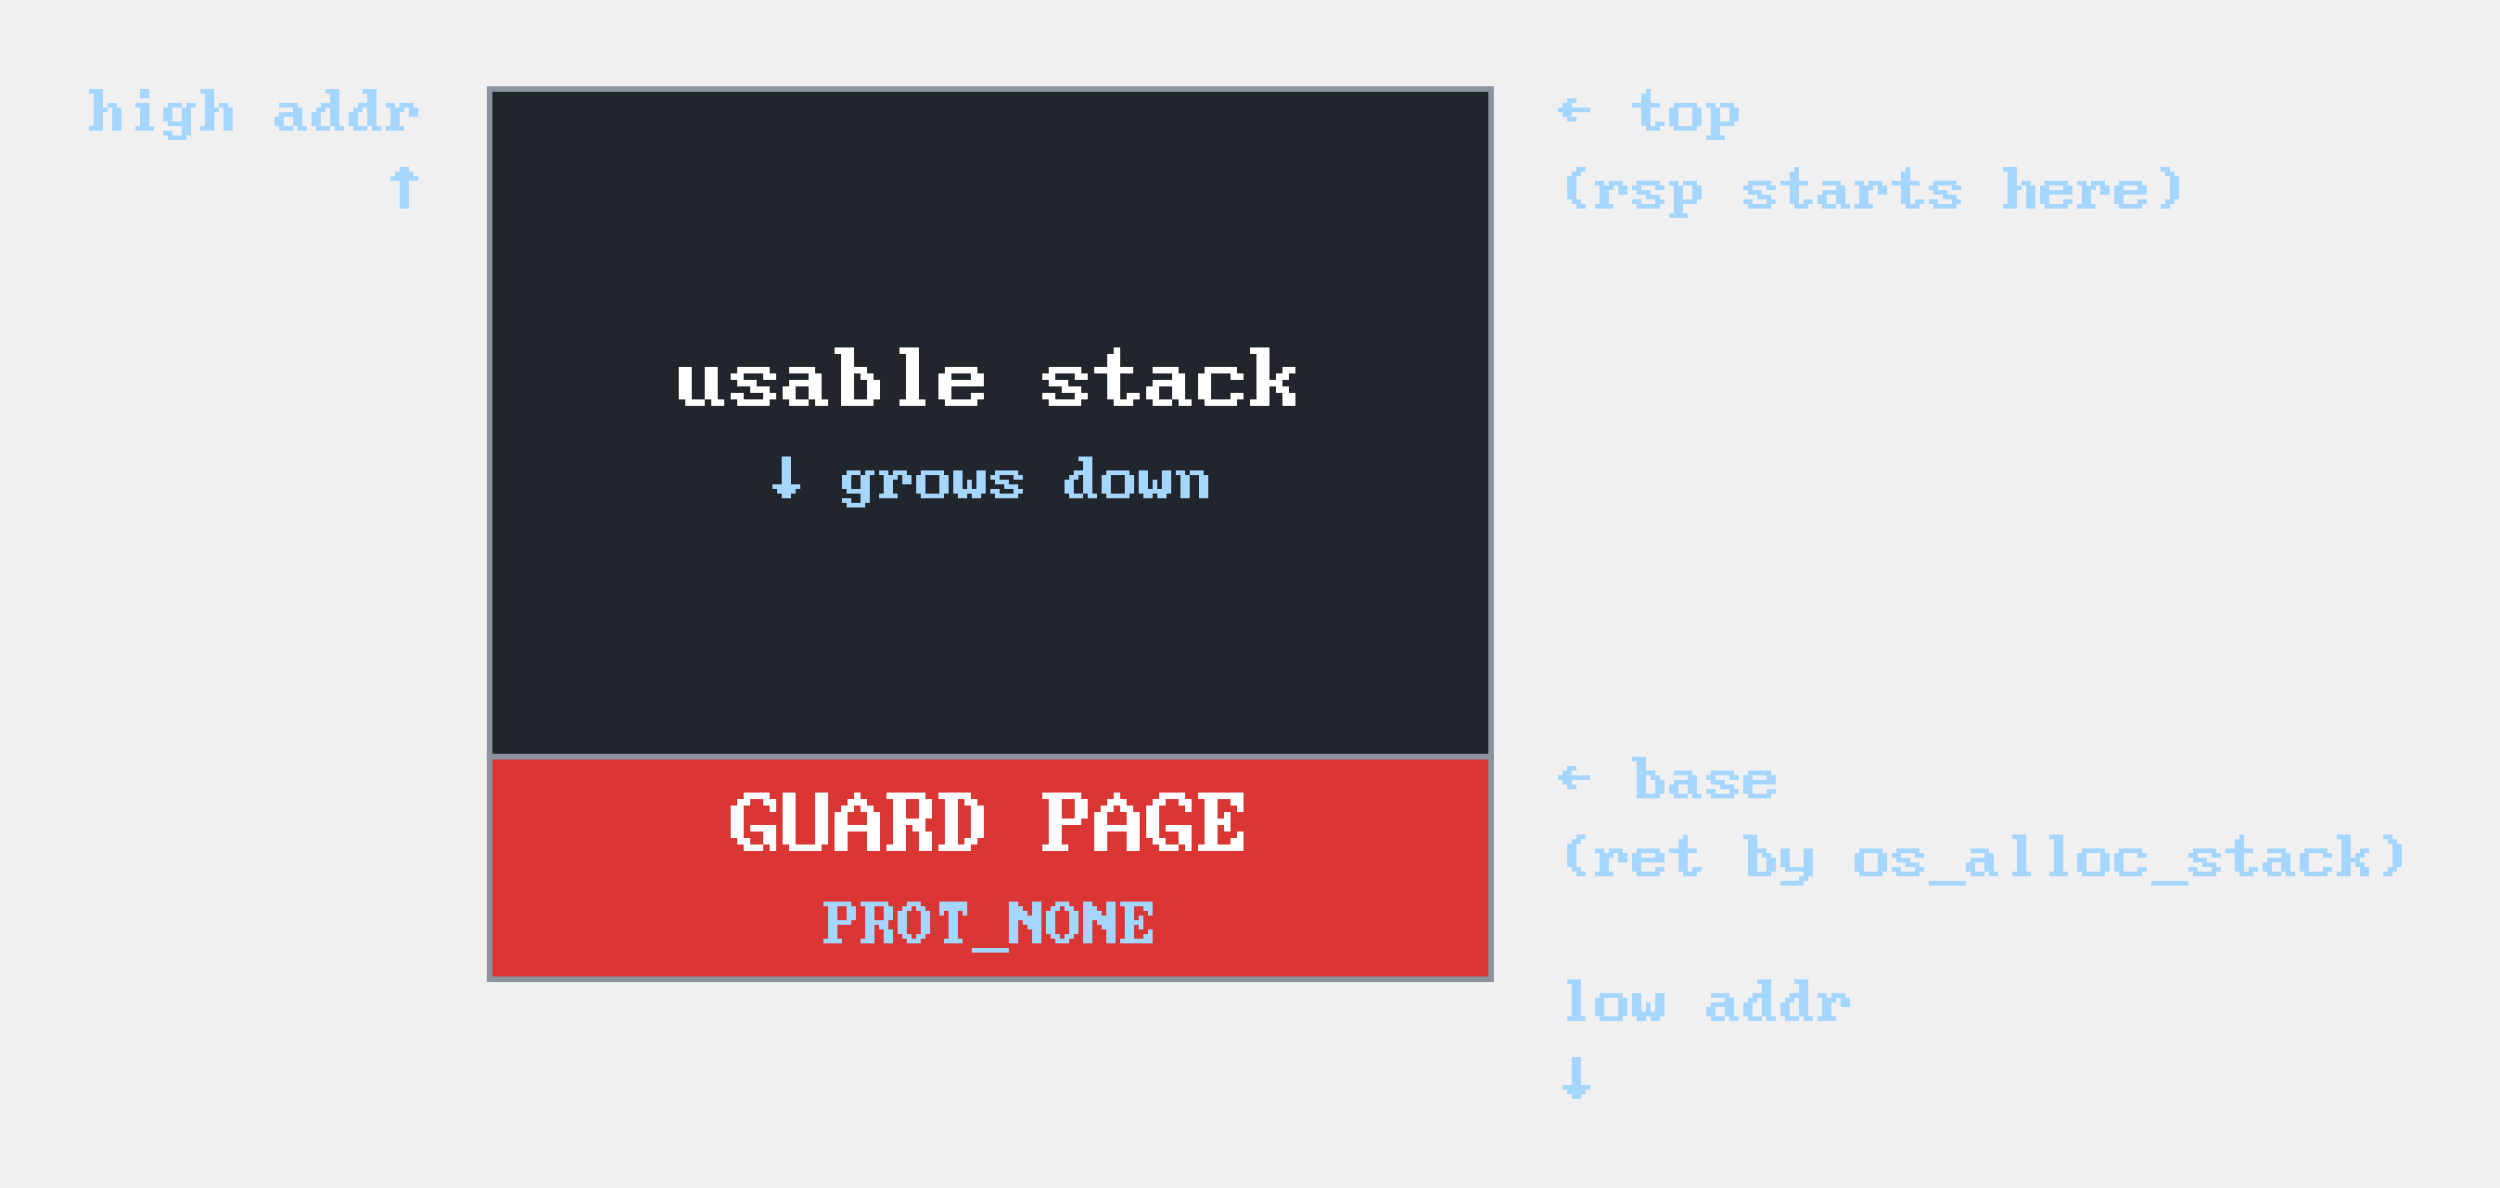
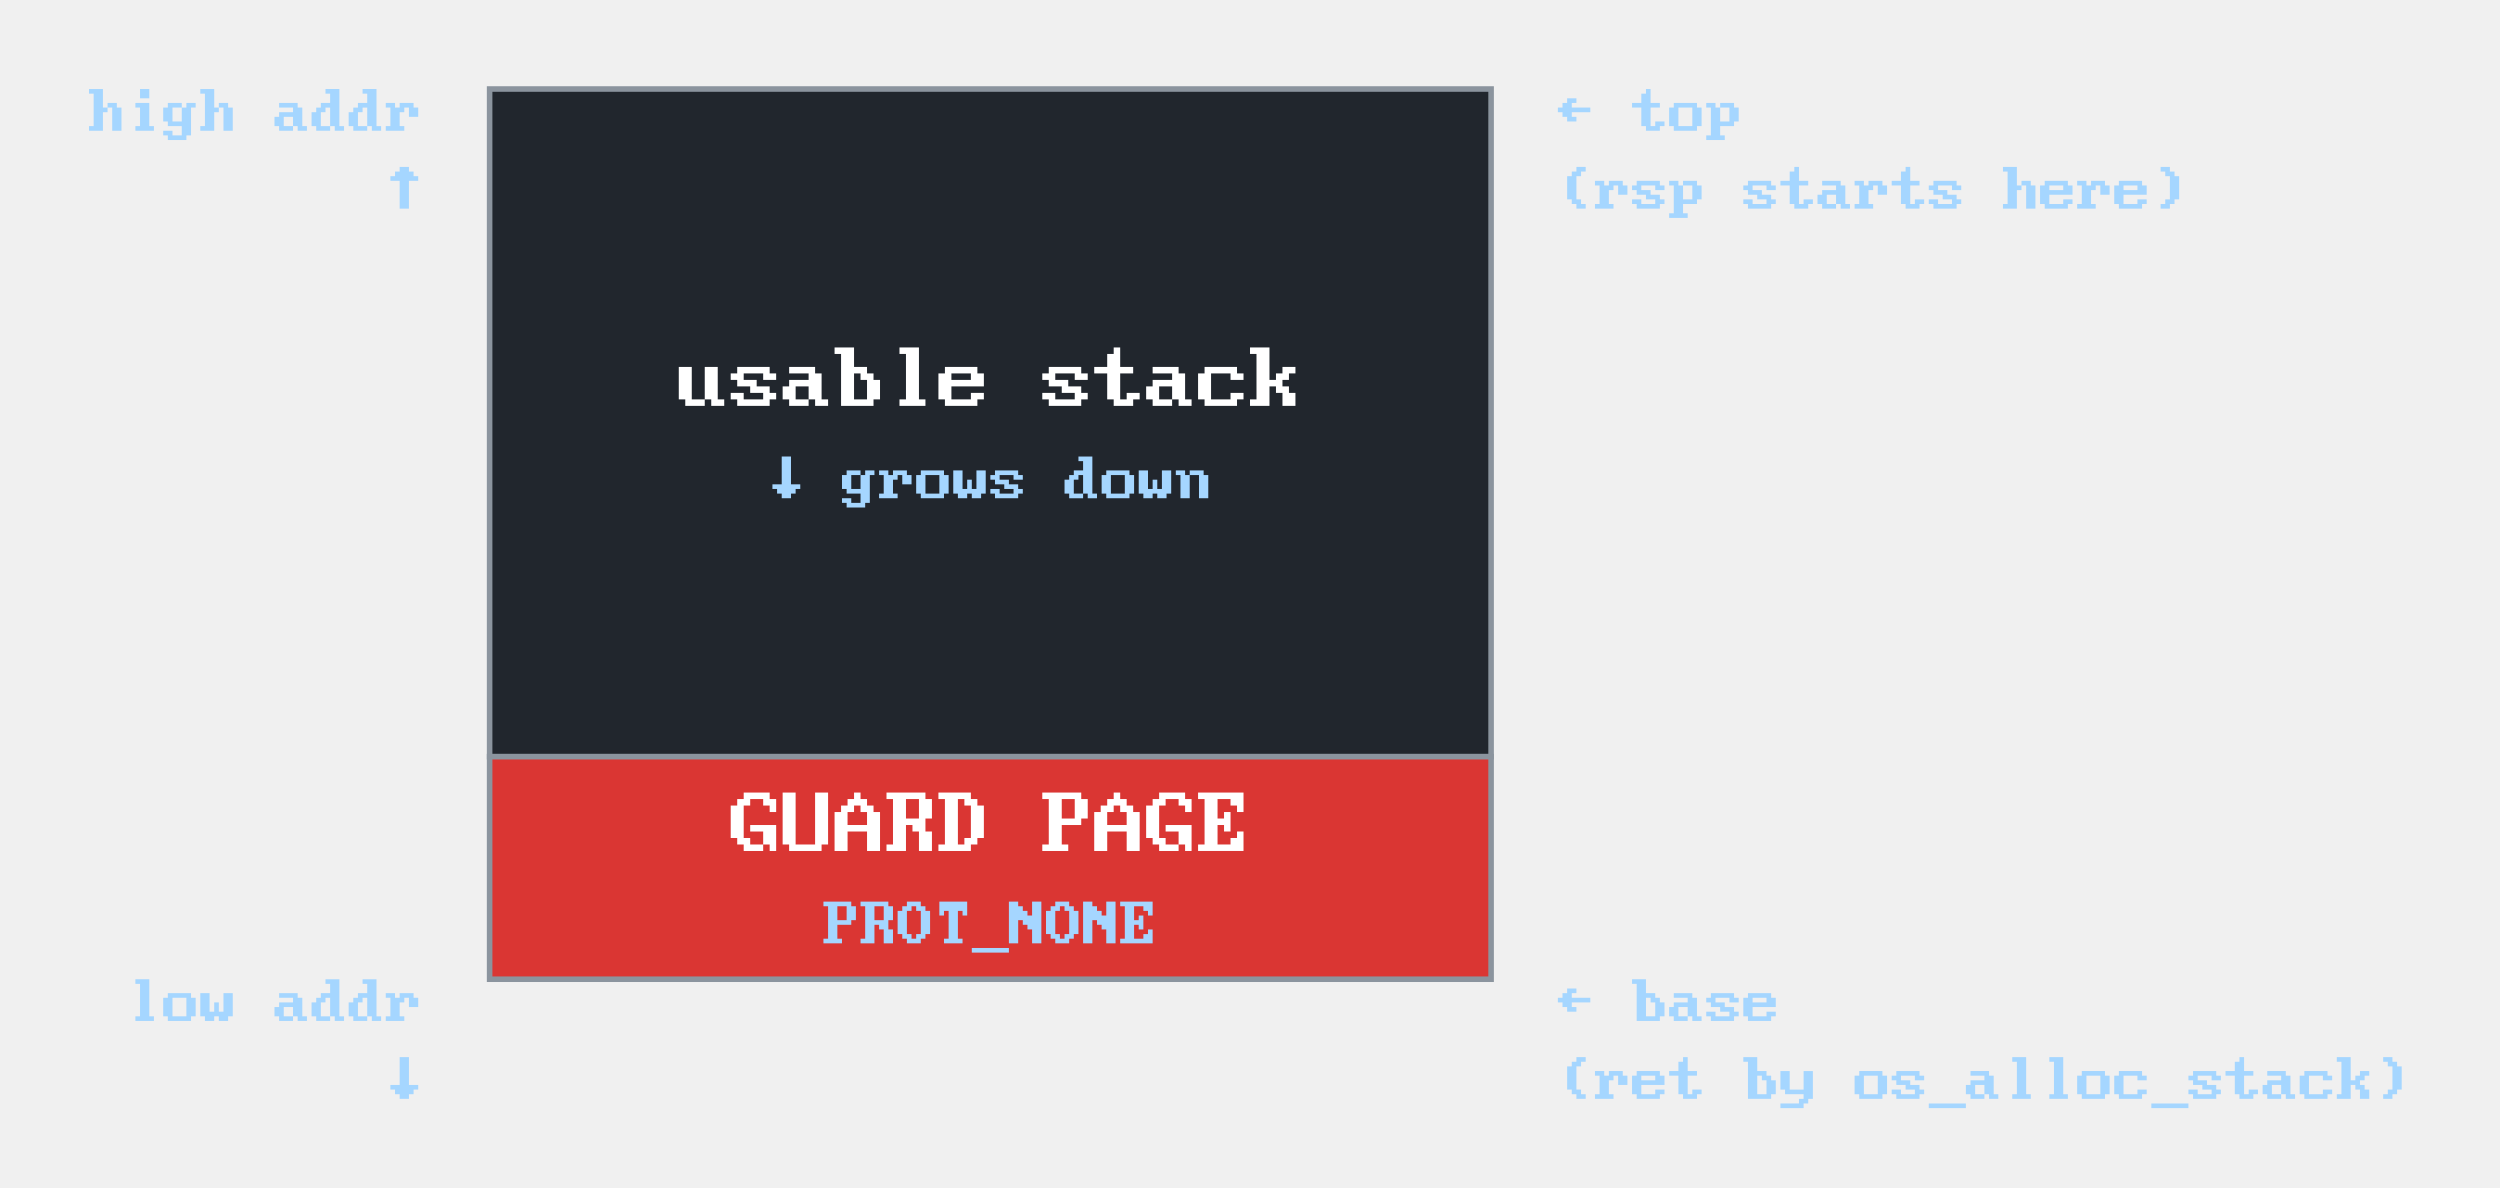
<svg xmlns="http://www.w3.org/2000/svg" xmlns:xlink="http://www.w3.org/1999/xlink" class="typst-doc" viewBox="0 0 449.333 213.5" width="449.333pt" height="213.5pt">
  <g>
    <g class="typst-group">
      <g>
        <g class="typst-text" transform="matrix(1 0 0 -1 16 23.5)">
          <use xlink:href="#g8C15F01BCFB7D154E36E9EA07BA62C7C" x="0" y="0" fill="#a5d6ff" fill-rule="nonzero" />
          <use xlink:href="#g592AC7E10F885025BB79F8C3156372EB" x="6.667" y="0" fill="#a5d6ff" fill-rule="nonzero" />
          <use xlink:href="#g20F784D6656AF77B79329B477BD60B00" x="13.333" y="0" fill="#a5d6ff" fill-rule="nonzero" />
          <use xlink:href="#g8C15F01BCFB7D154E36E9EA07BA62C7C" x="20" y="0" fill="#a5d6ff" fill-rule="nonzero" />
          <use xlink:href="#g493AD34C2264C5DFC265B6B60A4606BF" x="33.333" y="0" fill="#a5d6ff" fill-rule="nonzero" />
          <use xlink:href="#g3AE8606C6E1D8AF31D92DA0FF7C34926" x="40" y="0" fill="#a5d6ff" fill-rule="nonzero" />
          <use xlink:href="#g3AE8606C6E1D8AF31D92DA0FF7C34926" x="46.667" y="0" fill="#a5d6ff" fill-rule="nonzero" />
          <use xlink:href="#g7769AABED4934FACB2AA118D75D4933A" x="53.333" y="0" fill="#a5d6ff" fill-rule="nonzero" />
        </g>
        <g class="typst-text" transform="matrix(1 0 0 -1 69.33333 37.5)">
          <use xlink:href="#gD60A8ECEE4A3536306B9DC0E0A1C459E" x="0" y="0" fill="#a5d6ff" fill-rule="nonzero" />
        </g>
        <path class="typst-shape" fill="#21262d" fill-rule="nonzero" stroke="#8b949e" stroke-width="1" stroke-linecap="butt" stroke-linejoin="miter" stroke-miterlimit="4" transform="matrix(1 0 0 1 88 16)" d="M 0 0v 120 h 180 v -120 Z " />
        <g class="typst-text" transform="matrix(1 0 0 -1 122 72.95)">
          <use xlink:href="#g92444CC742C109AA39049C07D6E14945" x="0" y="0" fill="#ffffff" fill-rule="nonzero" />
          <use xlink:href="#g2FE057112EE727B52954A245A6C31778" x="9.333" y="0" fill="#ffffff" fill-rule="nonzero" />
          <use xlink:href="#gD4F92B52706F960662A427C33C793561" x="18.667" y="0" fill="#ffffff" fill-rule="nonzero" />
          <use xlink:href="#g84B980FE9700E68074725196FE201B23" x="28" y="0" fill="#ffffff" fill-rule="nonzero" />
          <use xlink:href="#g6B13A0E30D9B8B59C0AB17525358985D" x="37.333" y="0" fill="#ffffff" fill-rule="nonzero" />
          <use xlink:href="#g91E8BDFB13DC5CC27F7FA635D859F618" x="46.667" y="0" fill="#ffffff" fill-rule="nonzero" />
          <use xlink:href="#g2FE057112EE727B52954A245A6C31778" x="65.333" y="0" fill="#ffffff" fill-rule="nonzero" />
          <use xlink:href="#g17128DC925FD840645B4F1835B0245E0" x="74.667" y="0" fill="#ffffff" fill-rule="nonzero" />
          <use xlink:href="#gD4F92B52706F960662A427C33C793561" x="84" y="0" fill="#ffffff" fill-rule="nonzero" />
          <use xlink:href="#g6A1B79DF8BD7BB8448207A024A3A4C83" x="93.333" y="0" fill="#ffffff" fill-rule="nonzero" />
          <use xlink:href="#g2E863A965943B953B80D126EEFBA153E" x="102.667" y="0" fill="#ffffff" fill-rule="nonzero" />
        </g>
        <g class="typst-text" transform="matrix(1 0 0 -1 138 89.55)">
          <use xlink:href="#g408F327B9E11D2408DEB4409F19BA572" x="0" y="0" fill="#a5d6ff" fill-rule="nonzero" />
          <use xlink:href="#g20F784D6656AF77B79329B477BD60B00" x="13.333" y="0" fill="#a5d6ff" fill-rule="nonzero" />
          <use xlink:href="#g7769AABED4934FACB2AA118D75D4933A" x="20" y="0" fill="#a5d6ff" fill-rule="nonzero" />
          <use xlink:href="#g2C52D09012E12039B7ECF0BDCF58AC1B" x="26.667" y="0" fill="#a5d6ff" fill-rule="nonzero" />
          <use xlink:href="#g6BFD4B06D287ACFF7F57D3FD1D6045A1" x="33.333" y="0" fill="#a5d6ff" fill-rule="nonzero" />
          <use xlink:href="#gA384E0B7497386BD2AC02E423DA2FE15" x="40" y="0" fill="#a5d6ff" fill-rule="nonzero" />
          <use xlink:href="#g3AE8606C6E1D8AF31D92DA0FF7C34926" x="53.333" y="0" fill="#a5d6ff" fill-rule="nonzero" />
          <use xlink:href="#g2C52D09012E12039B7ECF0BDCF58AC1B" x="60" y="0" fill="#a5d6ff" fill-rule="nonzero" />
          <use xlink:href="#g6BFD4B06D287ACFF7F57D3FD1D6045A1" x="66.667" y="0" fill="#a5d6ff" fill-rule="nonzero" />
          <use xlink:href="#g65F63BEE0CACCED71C4830D6C777E19" x="73.333" y="0" fill="#a5d6ff" fill-rule="nonzero" />
        </g>
        <g class="typst-text" transform="matrix(1 0 0 -1 280 23.5)">
          <use xlink:href="#g4E1C0A633EE6E3CDF08709532EC3A6B9" x="0" y="0" fill="#a5d6ff" fill-rule="nonzero" />
          <use xlink:href="#g670E35F5041C5D59E460C07EFF663B48" x="13.333" y="0" fill="#a5d6ff" fill-rule="nonzero" />
          <use xlink:href="#g2C52D09012E12039B7ECF0BDCF58AC1B" x="20" y="0" fill="#a5d6ff" fill-rule="nonzero" />
          <use xlink:href="#g91DDB194E863B5FBFCD3BC84E5C0237C" x="26.667" y="0" fill="#a5d6ff" fill-rule="nonzero" />
        </g>
        <g class="typst-text" transform="matrix(1 0 0 -1 280 37.5)">
          <use xlink:href="#gE5EEF4F3763E3C030F3F2A636875AE6D" x="0" y="0" fill="#a5d6ff" fill-rule="nonzero" />
          <use xlink:href="#g7769AABED4934FACB2AA118D75D4933A" x="6.667" y="0" fill="#a5d6ff" fill-rule="nonzero" />
          <use xlink:href="#gA384E0B7497386BD2AC02E423DA2FE15" x="13.333" y="0" fill="#a5d6ff" fill-rule="nonzero" />
          <use xlink:href="#g91DDB194E863B5FBFCD3BC84E5C0237C" x="20" y="0" fill="#a5d6ff" fill-rule="nonzero" />
          <use xlink:href="#gA384E0B7497386BD2AC02E423DA2FE15" x="33.333" y="0" fill="#a5d6ff" fill-rule="nonzero" />
          <use xlink:href="#g670E35F5041C5D59E460C07EFF663B48" x="40" y="0" fill="#a5d6ff" fill-rule="nonzero" />
          <use xlink:href="#g493AD34C2264C5DFC265B6B60A4606BF" x="46.667" y="0" fill="#a5d6ff" fill-rule="nonzero" />
          <use xlink:href="#g7769AABED4934FACB2AA118D75D4933A" x="53.333" y="0" fill="#a5d6ff" fill-rule="nonzero" />
          <use xlink:href="#g670E35F5041C5D59E460C07EFF663B48" x="60" y="0" fill="#a5d6ff" fill-rule="nonzero" />
          <use xlink:href="#gA384E0B7497386BD2AC02E423DA2FE15" x="66.667" y="0" fill="#a5d6ff" fill-rule="nonzero" />
          <use xlink:href="#g8C15F01BCFB7D154E36E9EA07BA62C7C" x="80" y="0" fill="#a5d6ff" fill-rule="nonzero" />
          <use xlink:href="#g471ACC1A246684B42B55DF8C1DB6DA98" x="86.667" y="0" fill="#a5d6ff" fill-rule="nonzero" />
          <use xlink:href="#g7769AABED4934FACB2AA118D75D4933A" x="93.333" y="0" fill="#a5d6ff" fill-rule="nonzero" />
          <use xlink:href="#g471ACC1A246684B42B55DF8C1DB6DA98" x="100" y="0" fill="#a5d6ff" fill-rule="nonzero" />
          <use xlink:href="#gC24D1B905DAFFB1BD633E77CE99745E3" x="106.667" y="0" fill="#a5d6ff" fill-rule="nonzero" />
        </g>
        <g class="typst-group">
          <g>
            <path class="typst-shape" fill="#da3633" fill-rule="nonzero" stroke="#8b949e" stroke-width="1" stroke-linecap="butt" stroke-linejoin="miter" stroke-miterlimit="4" transform="matrix(1 0 0 1 88 136)" d="M 0 0v 40 h 180 v -40 Z " />
            <g class="typst-text" transform="matrix(1 0 0 -1 131.3333 152.95)">
              <use xlink:href="#g84154517C5E16BF7B0BA9EA063219DB" x="0" y="0" fill="#ffffff" fill-rule="nonzero" />
              <use xlink:href="#g1DAEF0FC0EEDD7F6E61B61B62EAE9DF8" x="9.333" y="0" fill="#ffffff" fill-rule="nonzero" />
              <use xlink:href="#gD280DBF87DC97B1FBCD1B24F11FD2CAC" x="18.667" y="0" fill="#ffffff" fill-rule="nonzero" />
              <use xlink:href="#g4D16233D1861712D58676C79497F5E4E" x="28" y="0" fill="#ffffff" fill-rule="nonzero" />
              <use xlink:href="#g51949B01E752328B4E7AE4D870B9465B" x="37.333" y="0" fill="#ffffff" fill-rule="nonzero" />
              <use xlink:href="#gE7FE3585E050B6CD620FEABA1958BADE" x="56" y="0" fill="#ffffff" fill-rule="nonzero" />
              <use xlink:href="#gD280DBF87DC97B1FBCD1B24F11FD2CAC" x="65.333" y="0" fill="#ffffff" fill-rule="nonzero" />
              <use xlink:href="#g84154517C5E16BF7B0BA9EA063219DB" x="74.667" y="0" fill="#ffffff" fill-rule="nonzero" />
              <use xlink:href="#g1EED7F8EB2584FD8E941329A981D717B" x="84" y="0" fill="#ffffff" fill-rule="nonzero" />
            </g>
            <g class="typst-text" transform="matrix(1 0 0 -1 148 169.55)">
              <use xlink:href="#gFDE777CBDC72F80A52D90905AF8147D2" x="0" y="0" fill="#a5d6ff" fill-rule="nonzero" />
              <use xlink:href="#gDC36FA815E17637A5F4407B2CD98B470" x="6.667" y="0" fill="#a5d6ff" fill-rule="nonzero" />
              <use xlink:href="#g7E1982E682FA1CE3BBAC382DE209ADE8" x="13.333" y="0" fill="#a5d6ff" fill-rule="nonzero" />
              <use xlink:href="#g2361724FCB3EF32466B41802552C6032" x="20" y="0" fill="#a5d6ff" fill-rule="nonzero" />
              <use xlink:href="#g6264F00ECFFD510BD9CD1DBC82A0B5EC" x="26.667" y="0" fill="#a5d6ff" fill-rule="nonzero" />
              <use xlink:href="#g8E5EE8B4118111B6464579692A1FFB23" x="33.333" y="0" fill="#a5d6ff" fill-rule="nonzero" />
              <use xlink:href="#g7E1982E682FA1CE3BBAC382DE209ADE8" x="40" y="0" fill="#a5d6ff" fill-rule="nonzero" />
              <use xlink:href="#g8E5EE8B4118111B6464579692A1FFB23" x="46.667" y="0" fill="#a5d6ff" fill-rule="nonzero" />
              <use xlink:href="#g77A2E06AD5B7718DF43A0105B7F66A02" x="53.333" y="0" fill="#a5d6ff" fill-rule="nonzero" />
            </g>
-             <g class="typst-text" transform="matrix(1 0 0 -1 280 143.5)">
+           </g>
+         </g>
+         <g class="typst-group">
+           <g>
+             <g class="typst-text" transform="matrix(1 0 0 -1 22.66667 183.5)">
+               <use xlink:href="#gF73006EE378FFE8ABD7F678B4C8F245D" x="0" y="0" fill="#a5d6ff" fill-rule="nonzero" />
+               <use xlink:href="#g2C52D09012E12039B7ECF0BDCF58AC1B" x="6.667" y="0" fill="#a5d6ff" fill-rule="nonzero" />
+               <use xlink:href="#g6BFD4B06D287ACFF7F57D3FD1D6045A1" x="13.333" y="0" fill="#a5d6ff" fill-rule="nonzero" />
+               <use xlink:href="#g493AD34C2264C5DFC265B6B60A4606BF" x="26.667" y="0" fill="#a5d6ff" fill-rule="nonzero" />
+               <use xlink:href="#g3AE8606C6E1D8AF31D92DA0FF7C34926" x="33.333" y="0" fill="#a5d6ff" fill-rule="nonzero" />
+               <use xlink:href="#g3AE8606C6E1D8AF31D92DA0FF7C34926" x="40" y="0" fill="#a5d6ff" fill-rule="nonzero" />
+               <use xlink:href="#g7769AABED4934FACB2AA118D75D4933A" x="46.667" y="0" fill="#a5d6ff" fill-rule="nonzero" />
+             </g>
+             <g class="typst-text" transform="matrix(1 0 0 -1 69.33333 197.5)">
+               <use xlink:href="#g408F327B9E11D2408DEB4409F19BA572" x="0" y="0" fill="#a5d6ff" fill-rule="nonzero" />
+             </g>
+             <g class="typst-text" transform="matrix(1 0 0 -1 280 183.5)">
              <use xlink:href="#g4E1C0A633EE6E3CDF08709532EC3A6B9" x="0" y="0" fill="#a5d6ff" fill-rule="nonzero" />
              <use xlink:href="#gBE56F15A7763E681CF0FEB3727E8FA87" x="13.333" y="0" fill="#a5d6ff" fill-rule="nonzero" />
              <use xlink:href="#g493AD34C2264C5DFC265B6B60A4606BF" x="20" y="0" fill="#a5d6ff" fill-rule="nonzero" />
              <use xlink:href="#gA384E0B7497386BD2AC02E423DA2FE15" x="26.667" y="0" fill="#a5d6ff" fill-rule="nonzero" />
              <use xlink:href="#g471ACC1A246684B42B55DF8C1DB6DA98" x="33.333" y="0" fill="#a5d6ff" fill-rule="nonzero" />
            </g>
-             <g class="typst-text" transform="matrix(1 0 0 -1 280 157.5)">
+             <g class="typst-text" transform="matrix(1 0 0 -1 280 197.5)">
              <use xlink:href="#gE5EEF4F3763E3C030F3F2A636875AE6D" x="0" y="0" fill="#a5d6ff" fill-rule="nonzero" />
              <use xlink:href="#g7769AABED4934FACB2AA118D75D4933A" x="6.667" y="0" fill="#a5d6ff" fill-rule="nonzero" />
              <use xlink:href="#g471ACC1A246684B42B55DF8C1DB6DA98" x="13.333" y="0" fill="#a5d6ff" fill-rule="nonzero" />
              <use xlink:href="#g670E35F5041C5D59E460C07EFF663B48" x="20" y="0" fill="#a5d6ff" fill-rule="nonzero" />
              <use xlink:href="#gBE56F15A7763E681CF0FEB3727E8FA87" x="33.333" y="0" fill="#a5d6ff" fill-rule="nonzero" />
              <use xlink:href="#gE77ABB4AA33E1E01AE1AA9F58BF4266E" x="40" y="0" fill="#a5d6ff" fill-rule="nonzero" />
              <use xlink:href="#g2C52D09012E12039B7ECF0BDCF58AC1B" x="53.333" y="0" fill="#a5d6ff" fill-rule="nonzero" />
              <use xlink:href="#gA384E0B7497386BD2AC02E423DA2FE15" x="60" y="0" fill="#a5d6ff" fill-rule="nonzero" />
              <use xlink:href="#g6264F00ECFFD510BD9CD1DBC82A0B5EC" x="66.667" y="0" fill="#a5d6ff" fill-rule="nonzero" />
              <use xlink:href="#g493AD34C2264C5DFC265B6B60A4606BF" x="73.333" y="0" fill="#a5d6ff" fill-rule="nonzero" />
              <use xlink:href="#gF73006EE378FFE8ABD7F678B4C8F245D" x="80" y="0" fill="#a5d6ff" fill-rule="nonzero" />
              <use xlink:href="#gF73006EE378FFE8ABD7F678B4C8F245D" x="86.667" y="0" fill="#a5d6ff" fill-rule="nonzero" />
              <use xlink:href="#g2C52D09012E12039B7ECF0BDCF58AC1B" x="93.333" y="0" fill="#a5d6ff" fill-rule="nonzero" />
              <use xlink:href="#g4CCDC4C6515D309A3BB86239AC5EC5F2" x="100" y="0" fill="#a5d6ff" fill-rule="nonzero" />
              <use xlink:href="#g6264F00ECFFD510BD9CD1DBC82A0B5EC" x="106.667" y="0" fill="#a5d6ff" fill-rule="nonzero" />
              <use xlink:href="#gA384E0B7497386BD2AC02E423DA2FE15" x="113.333" y="0" fill="#a5d6ff" fill-rule="nonzero" />
              <use xlink:href="#g670E35F5041C5D59E460C07EFF663B48" x="120" y="0" fill="#a5d6ff" fill-rule="nonzero" />
              <use xlink:href="#g493AD34C2264C5DFC265B6B60A4606BF" x="126.667" y="0" fill="#a5d6ff" fill-rule="nonzero" />
              <use xlink:href="#g4CCDC4C6515D309A3BB86239AC5EC5F2" x="133.333" y="0" fill="#a5d6ff" fill-rule="nonzero" />
              <use xlink:href="#gE744C76AFE3ECF7FDEF4407A325E3566" x="140" y="0" fill="#a5d6ff" fill-rule="nonzero" />
              <use xlink:href="#gC24D1B905DAFFB1BD633E77CE99745E3" x="146.667" y="0" fill="#a5d6ff" fill-rule="nonzero" />
            </g>
          </g>
        </g>
-         <g class="typst-group">
-           <g>
-             <g class="typst-text" transform="matrix(1 0 0 -1 280 183.5)">
-               <use xlink:href="#gF73006EE378FFE8ABD7F678B4C8F245D" x="0" y="0" fill="#a5d6ff" fill-rule="nonzero" />
-               <use xlink:href="#g2C52D09012E12039B7ECF0BDCF58AC1B" x="6.667" y="0" fill="#a5d6ff" fill-rule="nonzero" />
-               <use xlink:href="#g6BFD4B06D287ACFF7F57D3FD1D6045A1" x="13.333" y="0" fill="#a5d6ff" fill-rule="nonzero" />
-               <use xlink:href="#g493AD34C2264C5DFC265B6B60A4606BF" x="26.667" y="0" fill="#a5d6ff" fill-rule="nonzero" />
-               <use xlink:href="#g3AE8606C6E1D8AF31D92DA0FF7C34926" x="33.333" y="0" fill="#a5d6ff" fill-rule="nonzero" />
-               <use xlink:href="#g3AE8606C6E1D8AF31D92DA0FF7C34926" x="40" y="0" fill="#a5d6ff" fill-rule="nonzero" />
-               <use xlink:href="#g7769AABED4934FACB2AA118D75D4933A" x="46.667" y="0" fill="#a5d6ff" fill-rule="nonzero" />
-             </g>
-             <g class="typst-text" transform="matrix(1 0 0 -1 280 197.5)">
-               <use xlink:href="#g408F327B9E11D2408DEB4409F19BA572" x="0" y="0" fill="#a5d6ff" fill-rule="nonzero" />
-             </g>
-           </g>
-         </g>
      </g>
    </g>
  </g>
  <defs id="glyph">
    <symbol id="g8C15F01BCFB7D154E36E9EA07BA62C7C" overflow="visible">
      <path d="M 0 0v 0.833 h 0.833 v 5.833 h -0.833 v 0.833 h 2.5 v -3.333 h 0.833 v -0.833 h -0.833 v -3.333 h -2.5 Z m 3.333 4.167 v 0.833 h 1.667 v -0.833 h 0.833 v -4.167 h -1.667 v 4.167 h -0.833 Z " />
    </symbol>
    <symbol id="g592AC7E10F885025BB79F8C3156372EB" overflow="visible">
      <path d="M 0 0m 1.667 0 v 0.833 h 0.833 v 3.333 h -0.833 v 0.833 h 2.5 v -4.167 h 0.833 v -0.833 h -3.333 Z m 0.833 5.833 v 1.667 h 1.667 v -1.667 h -1.667 Z " />
    </symbol>
    <symbol id="g20F784D6656AF77B79329B477BD60B00" overflow="visible">
      <path d="M 0 0m 0 -0.833 v 0.833 h 1.667 v -0.833 h 1.667 v 1.667 h -2.5 v 0.833 h -0.833 v 2.5 h 0.833 v 0.833 h 2.5 v -0.833 h -1.667 v -2.5 h 1.667 v 2.5 h 0.833 v 0.833 h 1.667 v -0.833 h -0.833 v -5 h -0.833 v -0.833 h -3.333 v 0.833 h -0.833 Z " />
    </symbol>
    <symbol id="g493AD34C2264C5DFC265B6B60A4606BF" overflow="visible">
      <path d="M 0 0m 0 0.833 v 1.667 h 0.833 v 0.833 h 2.5 v 0.833 h -2.5 v 0.833 h 3.333 v -0.833 h 0.833 v -3.333 h 0.833 v -0.833 h -1.667 v 0.833 h -0.833 v 1.667 h -1.667 v -1.667 h 1.667 v -0.833 h -2.5 v 0.833 h -0.833 Z " />
    </symbol>
    <symbol id="g3AE8606C6E1D8AF31D92DA0FF7C34926" overflow="visible">
      <path d="M 0 0m 0 0.833 v 2.5 h 0.833 v 0.833 h 0.833 v 0.833 h 1.667 v 1.667 h -0.833 v 0.833 h 2.5 v -6.667 h 0.833 v -0.833 h -1.667 v 0.833 h -0.833 v 3.333 h -0.833 v -0.833 h -0.833 v -2.5 h 1.667 v -0.833 h -2.5 v 0.833 h -0.833 Z " />
    </symbol>
    <symbol id="g7769AABED4934FACB2AA118D75D4933A" overflow="visible">
      <path d="M 0 0v 0.833 h 0.833 v 3.333 h -0.833 v 0.833 h 1.667 v -0.833 h 0.833 v 0.833 h 2.5 v -0.833 h 0.833 v -1.667 h -1.667 v 1.667 h -0.833 v -0.833 h -0.833 v -2.5 h 0.833 v -0.833 h -3.333 Z " />
    </symbol>
    <symbol id="gD60A8ECEE4A3536306B9DC0E0A1C459E" overflow="visible">
      <path d="M 0 0m 0.833 5 v 0.833 h 0.833 v 0.833 h 0.833 v 0.833 h 1.667 v -0.833 h 0.833 v -0.833 h 0.833 v -0.833 h -1.667 v -5 h -1.667 v 5 h -1.667 Z " />
    </symbol>
    <symbol id="g92444CC742C109AA39049C07D6E14945" overflow="visible">
      <path d="M 0 0m 0 1.167 v 5.833 h 2.333 v -5.833 h 2.333 v -1.167 h -3.5 v 1.167 h -1.167 Z m 4.667 0 v 5.833 h 2.333 v -5.833 h 1.167 v -1.167 h -2.333 v 1.167 h -1.167 Z " />
    </symbol>
    <symbol id="g2FE057112EE727B52954A245A6C31778" overflow="visible">
      <path d="M 0 0m 0 1.167 v 1.167 h 2.333 v -1.167 h 3.5 v 1.167 h -2.333 v 1.167 h -2.333 v 1.167 h -1.167 v 1.167 h 1.167 v 1.167 h 5.833 v -1.167 h 1.167 v -1.167 h -2.333 v 1.167 h -3.5 v -1.167 h 2.333 v -1.167 h 2.333 v -1.167 h 1.167 v -1.167 h -1.167 v -1.167 h -5.833 v 1.167 h -1.167 Z " />
    </symbol>
    <symbol id="gD4F92B52706F960662A427C33C793561" overflow="visible">
      <path d="M 0 0m 0 1.167 v 2.333 h 1.167 v 1.167 h 3.5 v 1.167 h -3.5 v 1.167 h 4.667 v -1.167 h 1.167 v -4.667 h 1.167 v -1.167 h -2.333 v 1.167 h -1.167 v 2.333 h -2.333 v -2.333 h 2.333 v -1.167 h -3.5 v 1.167 h -1.167 Z " />
    </symbol>
    <symbol id="g84B980FE9700E68074725196FE201B23" overflow="visible">
      <path d="M 0 0m 0 9.333 v 1.167 h 3.5 v -3.5 h 2.333 v -1.167 h 1.167 v -1.167 h 1.167 v -3.5 h -1.167 v -1.167 h -5.833 v 9.333 h -1.167 Z m 3.5 -8.167 h 2.333 v 3.5 h -1.167 v 1.167 h -1.167 v -4.667 Z " />
    </symbol>
    <symbol id="g6B13A0E30D9B8B59C0AB17525358985D" overflow="visible">
      <path d="M 0 0m 5.833 1.167 h 1.167 v -1.167 h -4.667 v 1.167 h 1.167 v 8.167 h -1.167 v 1.167 h 3.5 v -9.333 Z " />
    </symbol>
    <symbol id="g91E8BDFB13DC5CC27F7FA635D859F618" overflow="visible">
      <path d="M 0 0m 0 1.167 v 4.667 h 1.167 v 1.167 h 5.833 v -1.167 h 1.167 v -2.333 h -5.833 v -2.333 h 3.5 v 1.167 h 2.333 v -1.167 h -1.167 v -1.167 h -5.833 v 1.167 h -1.167 Z m 2.333 4.667 v -1.167 h 3.5 v 1.167 h -3.5 Z " />
    </symbol>
    <symbol id="g17128DC925FD840645B4F1835B0245E0" overflow="visible">
      <path d="M 0 0m 0 5.833 v 1.167 h 2.333 v 2.333 h 1.167 v 1.167 h 1.167 v -3.5 h 2.333 v -1.167 h -2.333 v -4.667 h 1.167 v 1.167 h 2.333 v -1.167 h -1.167 v -1.167 h -3.5 v 1.167 h -1.167 v 4.667 h -2.333 Z " />
    </symbol>
    <symbol id="g6A1B79DF8BD7BB8448207A024A3A4C83" overflow="visible">
      <path d="M 0 0m 0 1.167 v 4.667 h 1.167 v 1.167 h 5.833 v -1.167 h 1.167 v -1.167 h -2.333 v 1.167 h -3.5 v -4.667 h 3.5 v 1.167 h 2.333 v -1.167 h -1.167 v -1.167 h -5.833 v 1.167 h -1.167 Z " />
    </symbol>
    <symbol id="g2E863A965943B953B80D126EEFBA153E" overflow="visible">
      <path d="M 0 0v 1.167 h 1.167 v 8.167 h -1.167 v 1.167 h 3.5 v -5.833 h 1.167 v 1.167 h 1.167 v 1.167 h 2.333 v -1.167 h -1.167 v -1.167 h -1.167 v -1.167 h 1.167 v -1.167 h 1.167 v -2.333 h -2.333 v 2.333 h -1.167 v 1.167 h -1.167 v -3.5 h -3.5 Z " />
    </symbol>
    <symbol id="g408F327B9E11D2408DEB4409F19BA572" overflow="visible">
      <path d="M 0 0m 0.833 1.667 v 0.833 h 1.667 v 5 h 1.667 v -5 h 1.667 v -0.833 h -0.833 v -0.833 h -0.833 v -0.833 h -1.667 v 0.833 h -0.833 v 0.833 h -0.833 Z " />
    </symbol>
    <symbol id="g2C52D09012E12039B7ECF0BDCF58AC1B" overflow="visible">
      <path d="M 0 0m 0 0.833 v 3.333 h 0.833 v 0.833 h 4.167 v -0.833 h 0.833 v -3.333 h -0.833 v -0.833 h -4.167 v 0.833 h -0.833 Z m 1.667 0 h 2.5 v 3.333 h -2.5 v -3.333 Z " />
    </symbol>
    <symbol id="g6BFD4B06D287ACFF7F57D3FD1D6045A1" overflow="visible">
      <path d="M 0 0m 0 0.833 v 4.167 h 1.667 v -3.333 h 0.833 v 1.667 h 0.833 v -1.667 h 0.833 v 3.333 h 1.667 v -4.167 h -0.833 v -0.833 h -1.667 v 0.833 h -0.833 v -0.833 h -1.667 v 0.833 h -0.833 Z " />
    </symbol>
    <symbol id="gA384E0B7497386BD2AC02E423DA2FE15" overflow="visible">
      <path d="M 0 0m 0 0.833 v 0.833 h 1.667 v -0.833 h 2.5 v 0.833 h -1.667 v 0.833 h -1.667 v 0.833 h -0.833 v 0.833 h 0.833 v 0.833 h 4.167 v -0.833 h 0.833 v -0.833 h -1.667 v 0.833 h -2.5 v -0.833 h 1.667 v -0.833 h 1.667 v -0.833 h 0.833 v -0.833 h -0.833 v -0.833 h -4.167 v 0.833 h -0.833 Z " />
    </symbol>
    <symbol id="g65F63BEE0CACCED71C4830D6C777E19" overflow="visible">
      <path d="M 0 0m 0 4.167 v 0.833 h 1.667 v -0.833 h 0.833 v -4.167 h -1.667 v 4.167 h -0.833 Z m 2.5 0 v 0.833 h 2.5 v -0.833 h 0.833 v -4.167 h -1.667 v 4.167 h -1.667 Z " />
    </symbol>
    <symbol id="g4E1C0A633EE6E3CDF08709532EC3A6B9" overflow="visible">
      <path d="M 0 0m 0 3.333 v 0.833 h 0.833 v 0.833 h 0.833 v 0.833 h 1.667 v -0.833 h -0.833 v -0.833 h 3.333 v -0.833 h -3.333 v -0.833 h 0.833 v -0.833 h -1.667 v 0.833 h -0.833 v 0.833 h -0.833 Z " />
    </symbol>
    <symbol id="g670E35F5041C5D59E460C07EFF663B48" overflow="visible">
      <path d="M 0 0m 0 4.167 v 0.833 h 1.667 v 1.667 h 0.833 v 0.833 h 0.833 v -2.5 h 1.667 v -0.833 h -1.667 v -3.333 h 0.833 v 0.833 h 1.667 v -0.833 h -0.833 v -0.833 h -2.5 v 0.833 h -0.833 v 3.333 h -1.667 Z " />
    </symbol>
    <symbol id="g91DDB194E863B5FBFCD3BC84E5C0237C" overflow="visible">
      <path d="M 0 0m 0 -1.667 v 0.833 h 0.833 v 5 h -0.833 v 0.833 h 1.667 v -0.833 h 0.833 v -2.5 h 1.667 v 2.5 h -1.667 v 0.833 h 2.5 v -0.833 h 0.833 v -2.5 h -0.833 v -0.833 h -2.5 v -1.667 h 0.833 v -0.833 h -3.333 Z " />
    </symbol>
    <symbol id="gE5EEF4F3763E3C030F3F2A636875AE6D" overflow="visible">
      <path d="M 0 0m 1.667 1.667 v 4.167 h 0.833 v 0.833 h 0.833 v 0.833 h 1.667 v -0.833 h -0.833 v -0.833 h -0.833 v -4.167 h 0.833 v -0.833 h 0.833 v -0.833 h -1.667 v 0.833 h -0.833 v 0.833 h -0.833 Z " />
    </symbol>
    <symbol id="g471ACC1A246684B42B55DF8C1DB6DA98" overflow="visible">
      <path d="M 0 0m 0 0.833 v 3.333 h 0.833 v 0.833 h 4.167 v -0.833 h 0.833 v -1.667 h -4.167 v -1.667 h 2.5 v 0.833 h 1.667 v -0.833 h -0.833 v -0.833 h -4.167 v 0.833 h -0.833 Z m 1.667 3.333 v -0.833 h 2.5 v 0.833 h -2.5 Z " />
    </symbol>
    <symbol id="gC24D1B905DAFFB1BD633E77CE99745E3" overflow="visible">
      <path d="M 0 0m 1.667 0 v 0.833 h 0.833 v 0.833 h 0.833 v 4.167 h -0.833 v 0.833 h -0.833 v 0.833 h 1.667 v -0.833 h 0.833 v -0.833 h 0.833 v -4.167 h -0.833 v -0.833 h -0.833 v -0.833 h -1.667 Z " />
    </symbol>
    <symbol id="g84154517C5E16BF7B0BA9EA063219DB" overflow="visible">
      <path d="M 0 0m 0 2.333 v 5.833 h 1.167 v 1.167 h 1.167 v 1.167 h 4.667 v -1.167 h 1.167 v -2.333 h -1.167 v 1.167 h -1.167 v 1.167 h -2.333 v -1.167 h -1.167 v -5.833 h 1.167 v -1.167 h 2.333 v -1.167 h -3.5 v 1.167 h -1.167 v 1.167 h -1.167 Z m 7 -1.167 h -1.167 v 2.333 h -2.333 v 1.167 h 4.667 v -4.667 h -1.167 v 1.167 Z " />
    </symbol>
    <symbol id="g1DAEF0FC0EEDD7F6E61B61B62EAE9DF8" overflow="visible">
      <path d="M 0 0m 0 1.167 v 9.333 h 2.333 v -9.333 h 3.5 v 9.333 h 2.333 v -9.333 h -1.167 v -1.167 h -5.833 v 1.167 h -1.167 Z " />
    </symbol>
    <symbol id="gD280DBF87DC97B1FBCD1B24F11FD2CAC" overflow="visible">
      <path d="M 0 0v 7 h 1.167 v 1.167 h 1.167 v 1.167 h 1.167 v 1.167 h 1.167 v -1.167 h 1.167 v -1.167 h 1.167 v -1.167 h 1.167 v -7 h -2.333 v 3.5 h -3.5 v -3.5 h -2.333 Z m 2.333 4.667 h 3.5 v 2.333 h -1.167 v 1.167 h -1.167 v -1.167 h -1.167 v -2.333 Z " />
    </symbol>
    <symbol id="g4D16233D1861712D58676C79497F5E4E" overflow="visible">
      <path d="M 0 0v 1.167 h 1.167 v 8.167 h -1.167 v 1.167 h 7 v -1.167 h 1.167 v -3.5 h -1.167 v -2.333 h 1.167 v -3.5 h -2.333 v 3.5 h -1.167 v 1.167 h -1.167 v -4.667 h -3.5 Z m 3.5 5.833 h 2.333 v 3.5 h -2.333 v -3.5 Z " />
    </symbol>
    <symbol id="g51949B01E752328B4E7AE4D870B9465B" overflow="visible">
      <path d="M 0 0v 1.167 h 1.167 v 8.167 h -1.167 v 1.167 h 5.833 v -1.167 h 1.167 v -1.167 h 1.167 v -5.833 h -1.167 v -1.167 h -1.167 v -1.167 h -5.833 Z m 3.5 1.167 h 1.167 v 1.167 h 1.167 v 5.833 h -1.167 v 1.167 h -1.167 v -8.167 Z " />
    </symbol>
    <symbol id="gE7FE3585E050B6CD620FEABA1958BADE" overflow="visible">
      <path d="M 0 0v 1.167 h 1.167 v 8.167 h -1.167 v 1.167 h 7 v -1.167 h 1.167 v -3.5 h -1.167 v -1.167 h -3.5 v -3.5 h 1.167 v -1.167 h -4.667 Z m 3.5 5.833 h 2.333 v 3.5 h -2.333 v -3.5 Z " />
    </symbol>
    <symbol id="g1EED7F8EB2584FD8E941329A981D717B" overflow="visible">
      <path d="M 0 0v 1.167 h 1.167 v 8.167 h -1.167 v 1.167 h 8.167 v -3.5 h -1.167 v 1.167 h -1.167 v 1.167 h -2.333 v -3.5 h 1.167 v 1.167 h 1.167 v -3.5 h -1.167 v 1.167 h -1.167 v -3.5 h 2.333 v 1.167 h 1.167 v 1.167 h 1.167 v -3.5 h -8.167 Z " />
    </symbol>
    <symbol id="gFDE777CBDC72F80A52D90905AF8147D2" overflow="visible">
      <path d="M 0 0v 0.833 h 0.833 v 5.833 h -0.833 v 0.833 h 5 v -0.833 h 0.833 v -2.5 h -0.833 v -0.833 h -2.5 v -2.5 h 0.833 v -0.833 h -3.333 Z m 2.5 4.167 h 1.667 v 2.5 h -1.667 v -2.5 Z " />
    </symbol>
    <symbol id="gDC36FA815E17637A5F4407B2CD98B470" overflow="visible">
      <path d="M 0 0v 0.833 h 0.833 v 5.833 h -0.833 v 0.833 h 5 v -0.833 h 0.833 v -2.5 h -0.833 v -1.667 h 0.833 v -2.5 h -1.667 v 2.5 h -0.833 v 0.833 h -0.833 v -3.333 h -2.5 Z m 2.5 4.167 h 1.667 v 2.5 h -1.667 v -2.5 Z " />
    </symbol>
    <symbol id="g7E1982E682FA1CE3BBAC382DE209ADE8" overflow="visible">
      <path d="M 0 0m 0 1.667 v 4.167 h 0.833 v 0.833 h 0.833 v 0.833 h 2.5 v -0.833 h 0.833 v -0.833 h 0.833 v -4.167 h -0.833 v -0.833 h -0.833 v -0.833 h -2.5 v 0.833 h -0.833 v 0.833 h -0.833 Z m 1.667 0 h 0.833 v -0.833 h 0.833 v 0.833 h 0.833 v 4.167 h -0.833 v 0.833 h -0.833 v -0.833 h -0.833 v -4.167 Z " />
    </symbol>
    <symbol id="g2361724FCB3EF32466B41802552C6032" overflow="visible">
      <path d="M 0 0m 0.833 5 v 2.5 h 5 v -2.5 h -0.833 v 0.833 h -0.833 v -5 h 0.833 v -0.833 h -3.333 v 0.833 h 0.833 v 5 h -0.833 v -0.833 h -0.833 Z " />
    </symbol>
    <symbol id="g6264F00ECFFD510BD9CD1DBC82A0B5EC" overflow="visible">
      <path d="M 0 0m 0 -1.667 v 0.833 h 6.667 v -0.833 h -6.667 Z " />
    </symbol>
    <symbol id="g8E5EE8B4118111B6464579692A1FFB23" overflow="visible">
      <path d="M 0 0v 7.5 h 1.667 v -0.833 h 0.833 v -0.833 h 0.833 v -0.833 h 0.833 v 2.5 h 1.667 v -7.5 h -1.667 v 2.5 h -0.833 v 0.833 h -0.833 v 0.833 h -0.833 v -4.167 h -1.667 Z " />
    </symbol>
    <symbol id="g77A2E06AD5B7718DF43A0105B7F66A02" overflow="visible">
      <path d="M 0 0v 0.833 h 0.833 v 5.833 h -0.833 v 0.833 h 5.833 v -2.5 h -0.833 v 0.833 h -0.833 v 0.833 h -1.667 v -2.5 h 0.833 v 0.833 h 0.833 v -2.5 h -0.833 v 0.833 h -0.833 v -2.5 h 1.667 v 0.833 h 0.833 v 0.833 h 0.833 v -2.5 h -5.833 Z " />
    </symbol>
+     <symbol id="gF73006EE378FFE8ABD7F678B4C8F245D" overflow="visible">
+       <path d="M 0 0m 4.167 0.833 h 0.833 v -0.833 h -3.333 v 0.833 h 0.833 v 5.833 h -0.833 v 0.833 h 2.5 v -6.667 Z " />
+     </symbol>
    <symbol id="gBE56F15A7763E681CF0FEB3727E8FA87" overflow="visible">
      <path d="M 0 0m 0 6.667 v 0.833 h 2.5 v -2.5 h 1.667 v -0.833 h 0.833 v -0.833 h 0.833 v -2.5 h -0.833 v -0.833 h -4.167 v 6.667 h -0.833 Z m 2.5 -5.833 h 1.667 v 2.5 h -0.833 v 0.833 h -0.833 v -3.333 Z " />
    </symbol>
    <symbol id="gE77ABB4AA33E1E01AE1AA9F58BF4266E" overflow="visible">
      <path d="M 0 0m 0 -1.667 v 0.833 h 3.333 v 0.833 h 0.833 v 0.833 h -3.333 v 0.833 h -0.833 v 3.333 h 1.667 v -3.333 h 2.5 v 3.333 h 1.667 v -5 h -0.833 v -0.833 h -0.833 v -0.833 h -4.167 Z " />
    </symbol>
-     <symbol id="gF73006EE378FFE8ABD7F678B4C8F245D" overflow="visible">
-       <path d="M 0 0m 4.167 0.833 h 0.833 v -0.833 h -3.333 v 0.833 h 0.833 v 5.833 h -0.833 v 0.833 h 2.5 v -6.667 Z " />
-     </symbol>
    <symbol id="g4CCDC4C6515D309A3BB86239AC5EC5F2" overflow="visible">
      <path d="M 0 0m 0 0.833 v 3.333 h 0.833 v 0.833 h 4.167 v -0.833 h 0.833 v -0.833 h -1.667 v 0.833 h -2.5 v -3.333 h 2.5 v 0.833 h 1.667 v -0.833 h -0.833 v -0.833 h -4.167 v 0.833 h -0.833 Z " />
    </symbol>
    <symbol id="gE744C76AFE3ECF7FDEF4407A325E3566" overflow="visible">
      <path d="M 0 0v 0.833 h 0.833 v 5.833 h -0.833 v 0.833 h 2.5 v -4.167 h 0.833 v 0.833 h 0.833 v 0.833 h 1.667 v -0.833 h -0.833 v -0.833 h -0.833 v -0.833 h 0.833 v -0.833 h 0.833 v -1.667 h -1.667 v 1.667 h -0.833 v 0.833 h -0.833 v -2.5 h -2.5 Z " />
    </symbol>
  </defs>
</svg>
